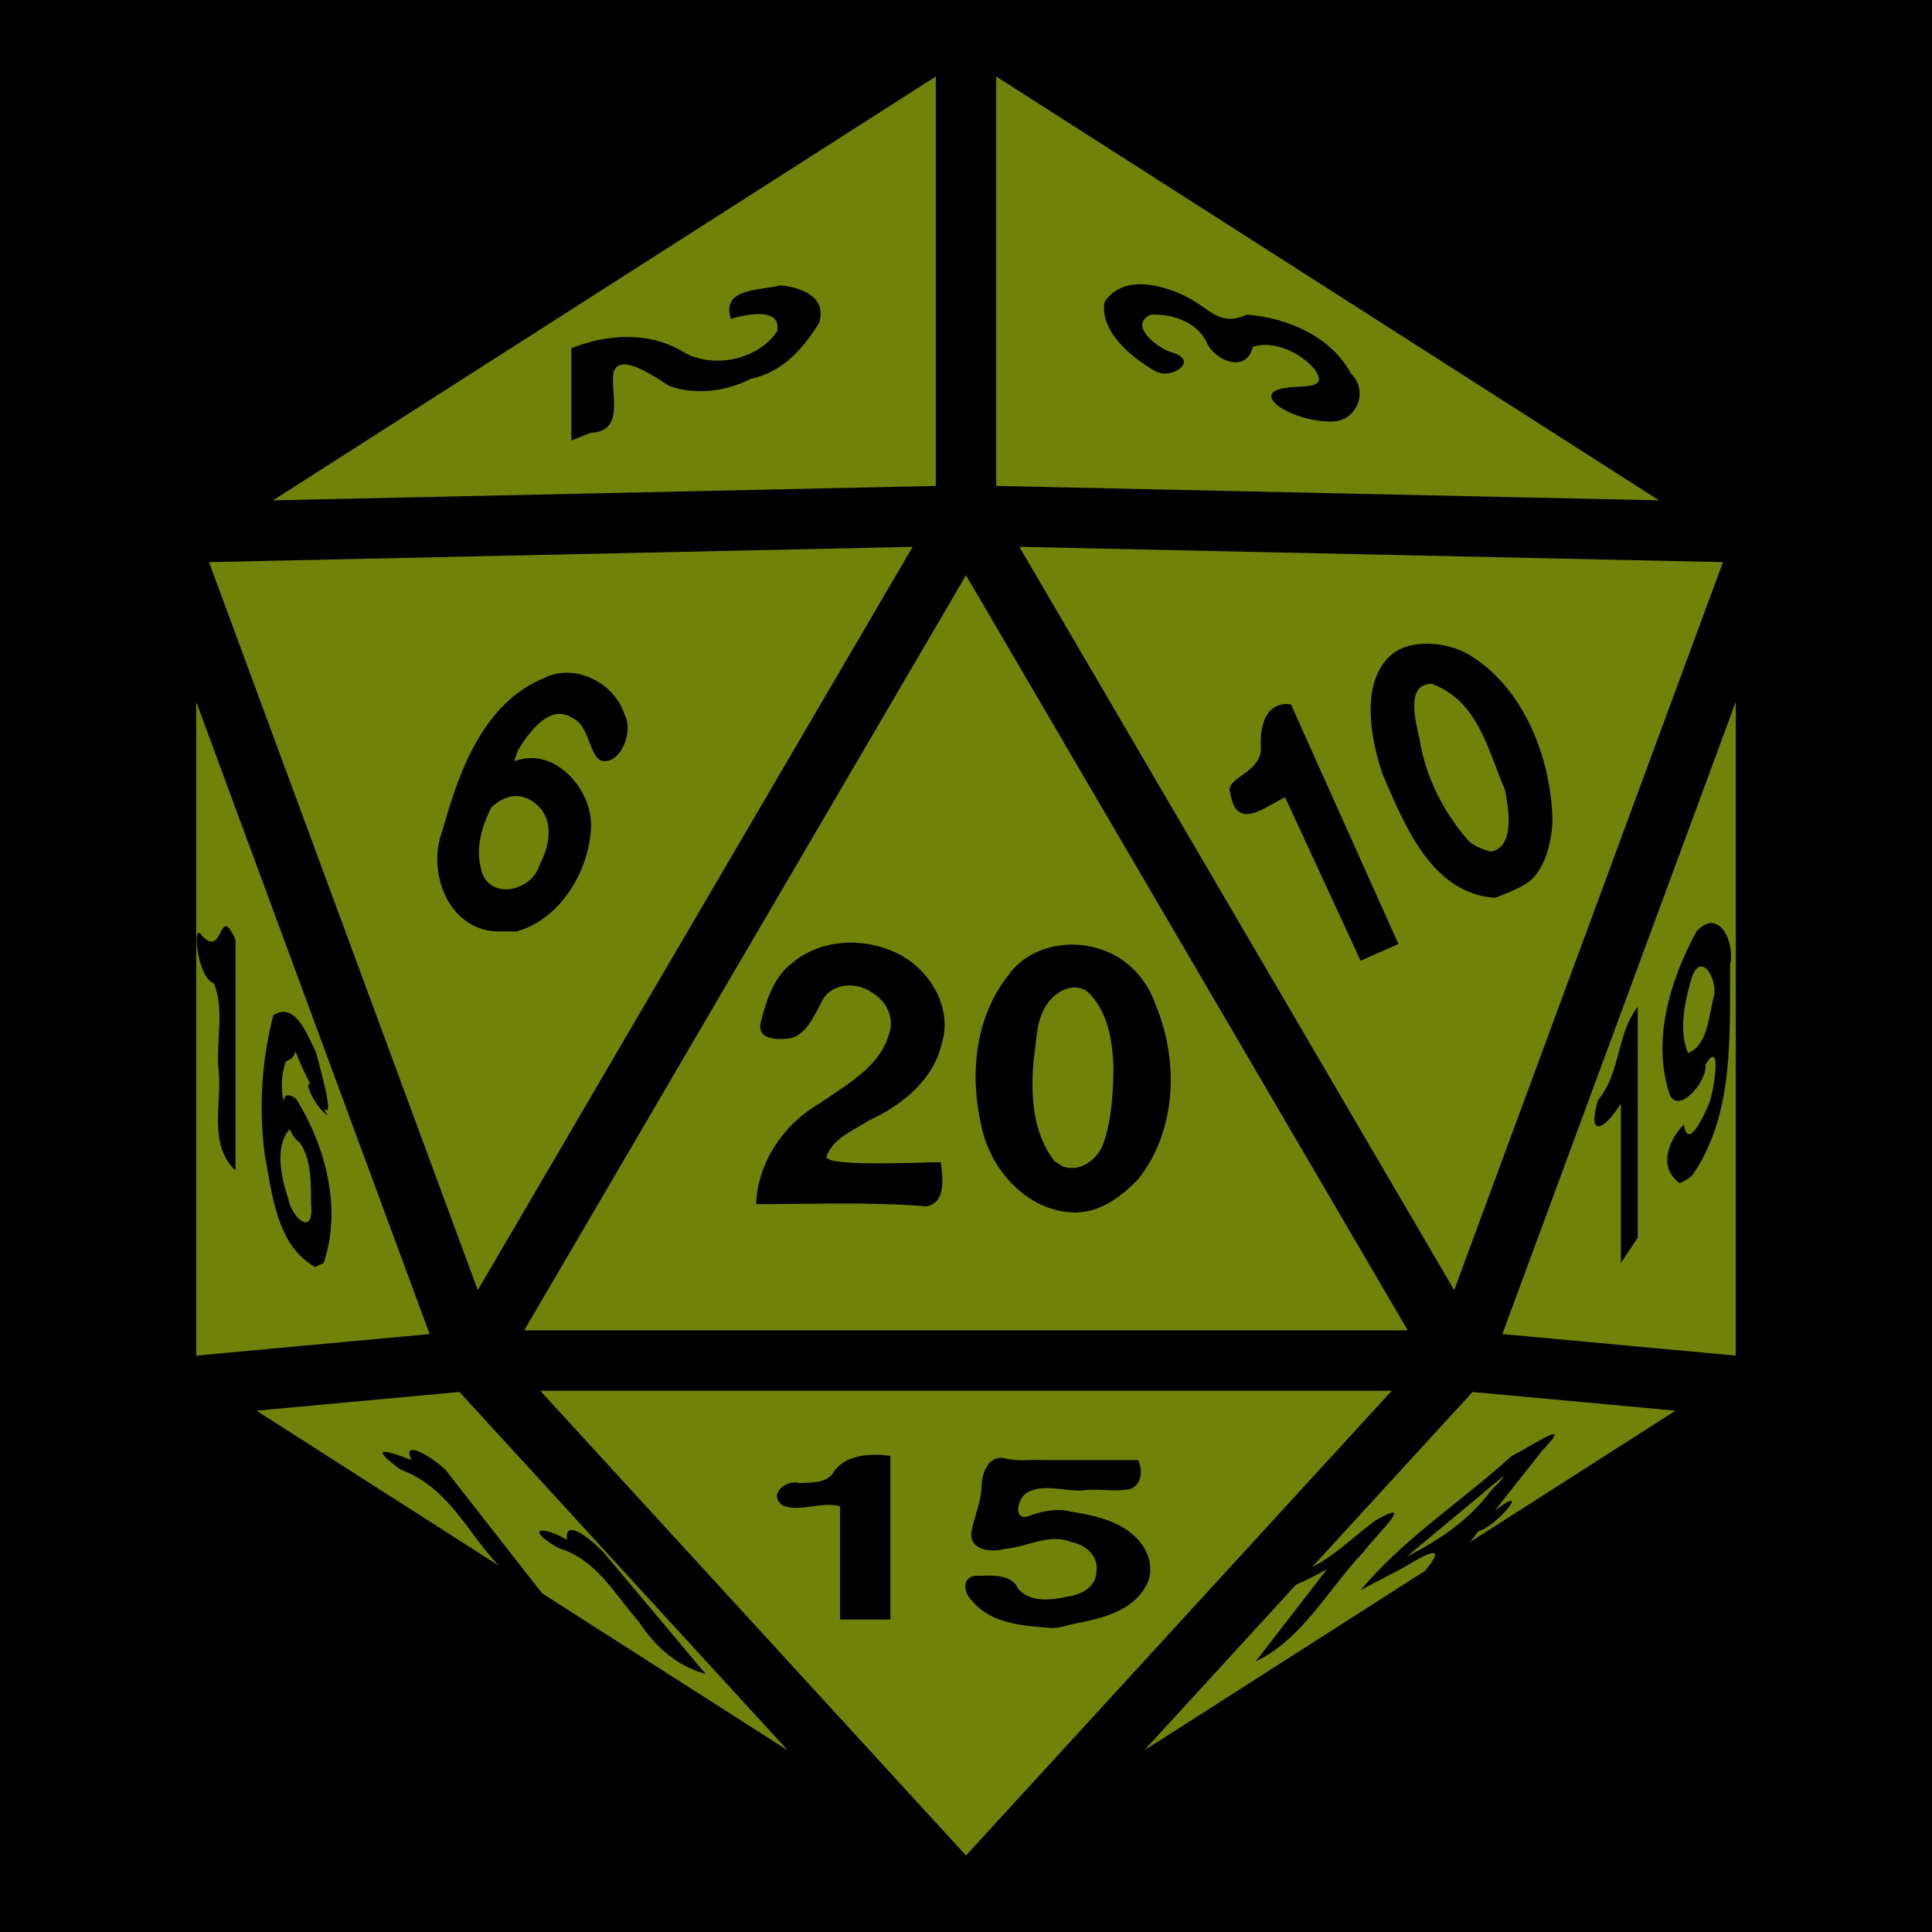
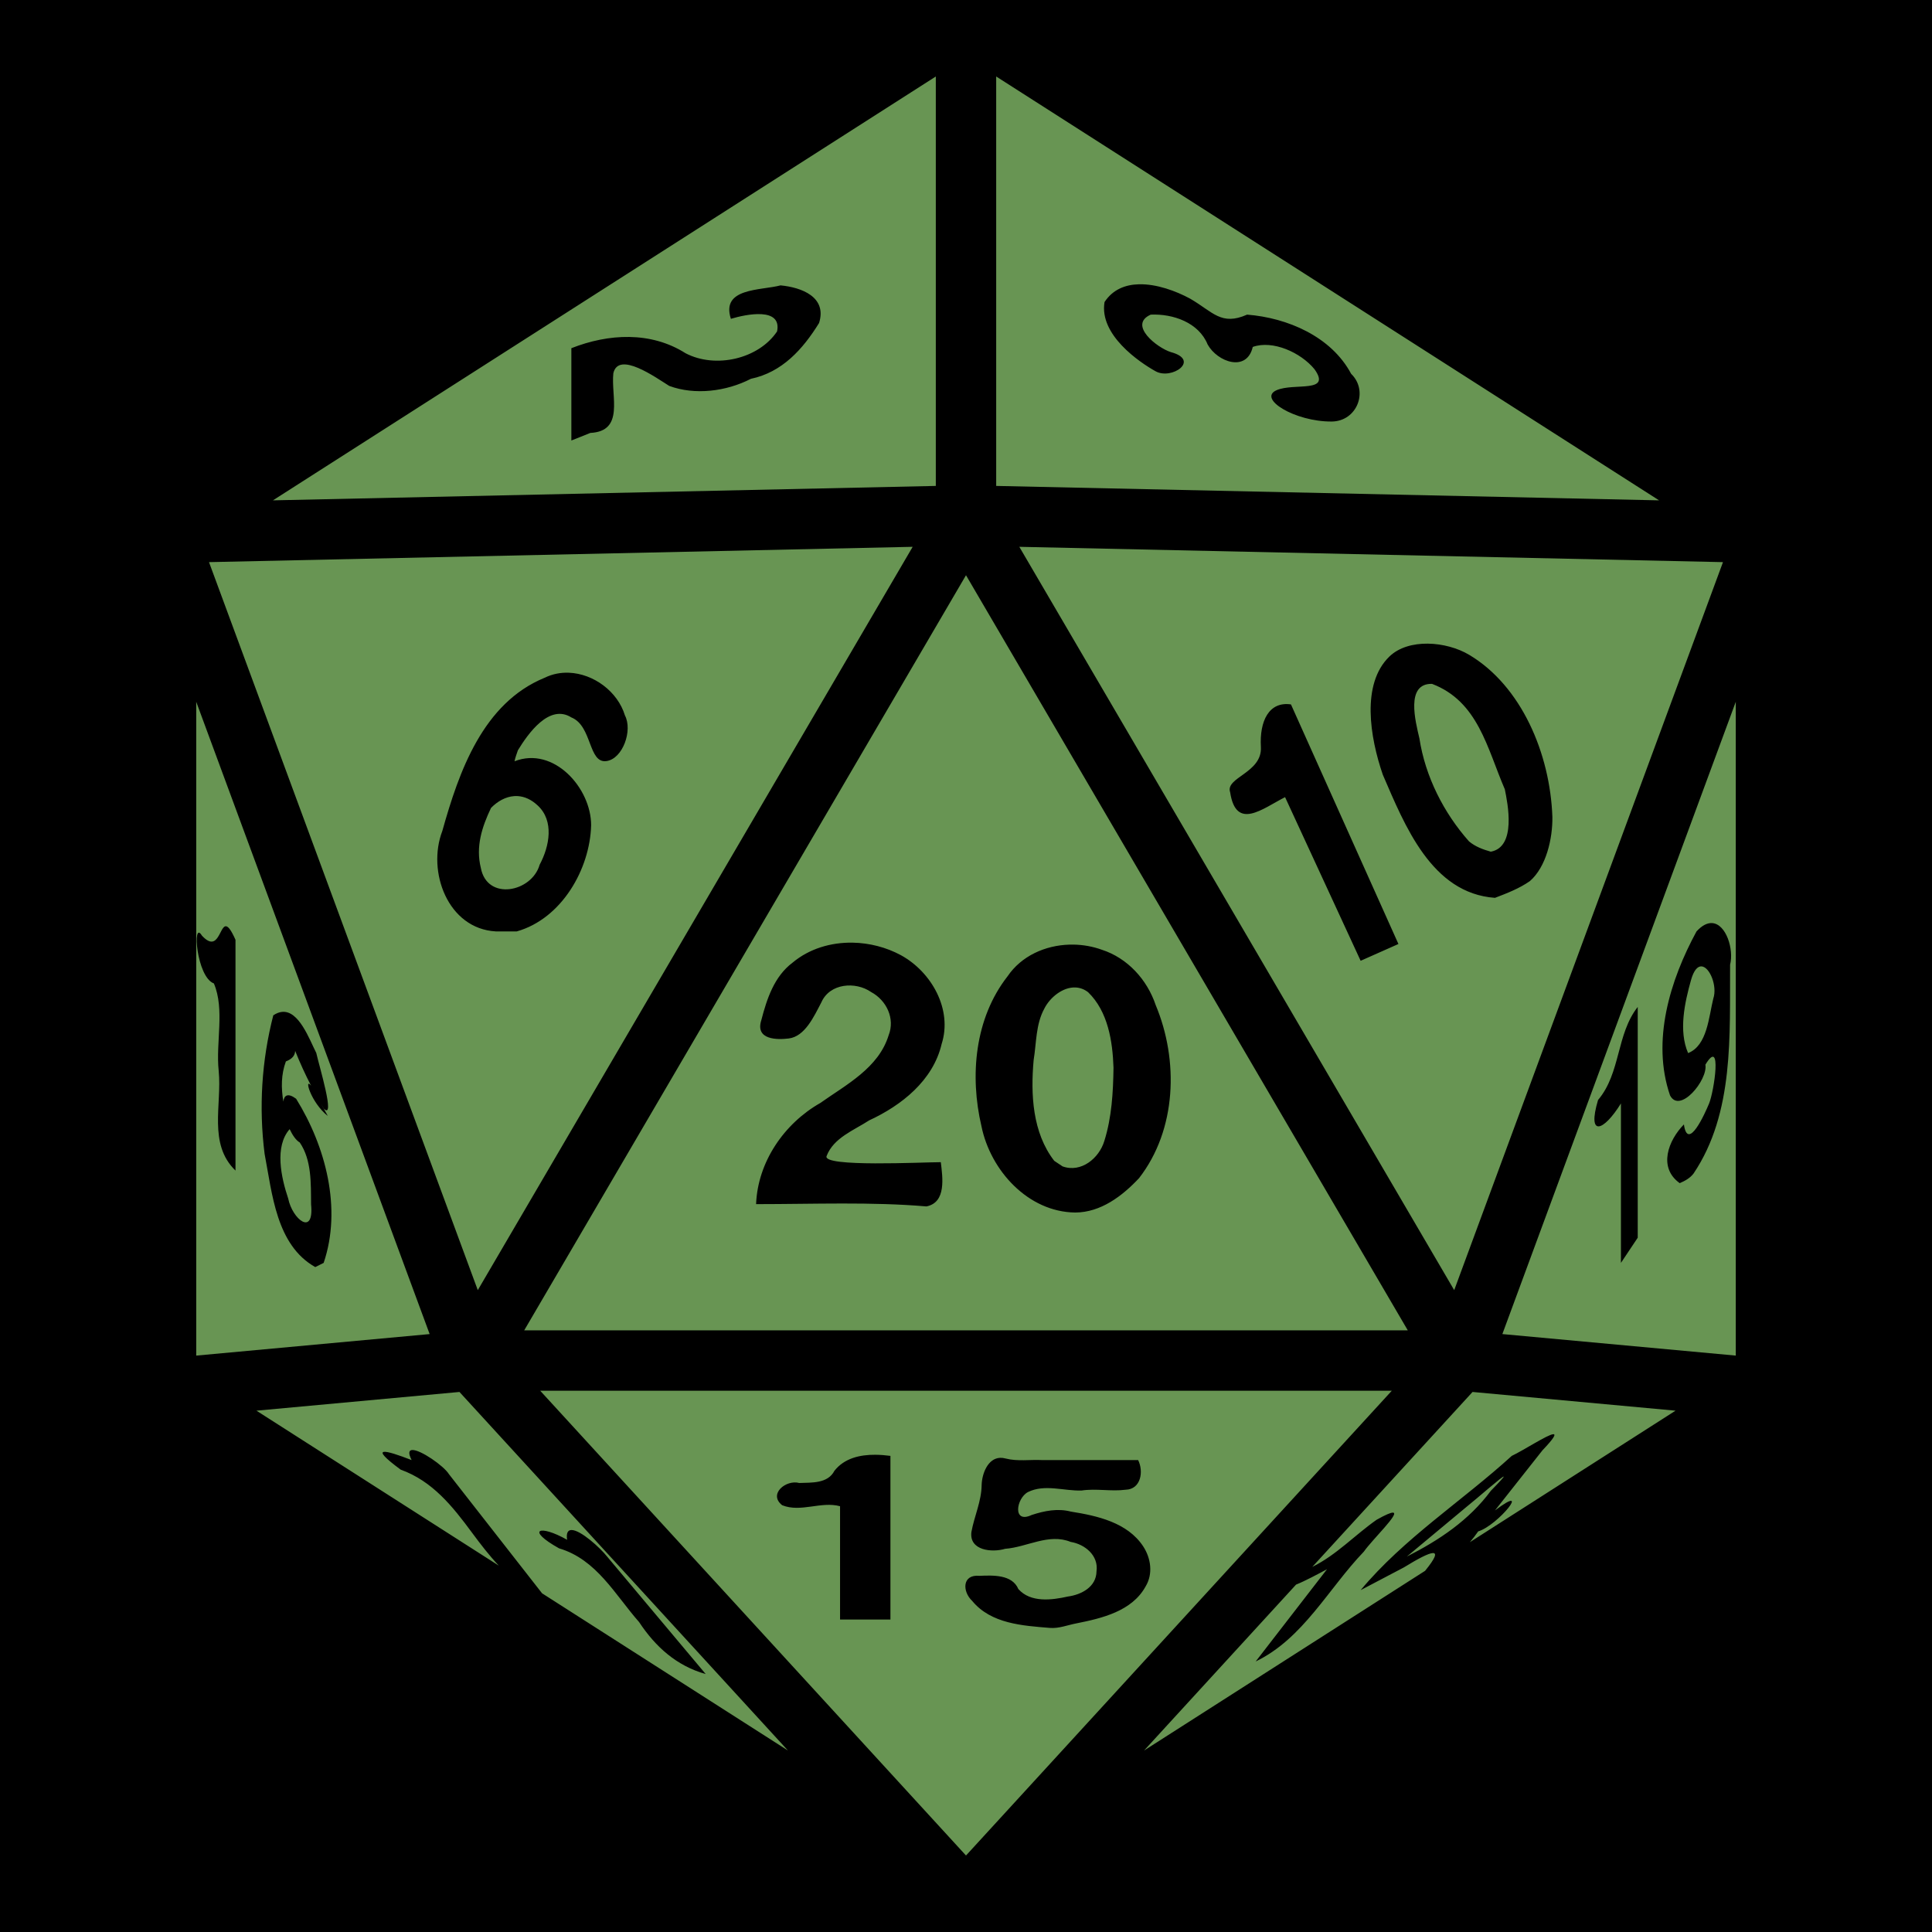
<svg xmlns="http://www.w3.org/2000/svg" viewBox="0 0 512 512" style="height: 512px; width: 512px;">
  <path d="M0 0h512v512H0z" fill="#000" fill-opacity="1" />
  <g class="" transform="translate(0,0)" style="touch-action: none;">
-     <path d="M248 20.27L72.33 132.598 248 128.775zm16 0v108.505l175.67 3.823zm37.844 55.066c4.647-.112 9.772 1.762 13.576 3.824 6.082 3.54 8.205 7.248 15.074 4.22 10.698.844 22.297 5.794 27.568 15.68 4.715 4.574 1.555 12.61-5.167 12.65-9.72.06-19.74-6.075-14.563-8.314 4.65-2.01 14.634.886 10.014-5.56-3.632-4.435-11.085-7.78-16.352-5.897-1.59 6.81-9.382 3.996-11.955-.643-2.357-5.815-9.154-8.18-15.085-7.916-6.06 2.703 1.67 8.784 5.344 9.936 7.904 2.124.217 7.454-4.062 5.07-4.28-2.386-14.993-9.645-13.523-18.34 2.188-3.336 5.514-4.623 9.13-4.71zm-94.987.293c5.534.522 12.383 3.06 10.202 9.975-4.282 6.93-9.778 13.057-18.062 14.782-6.514 3.368-14.885 4.397-21.646 1.883-3.604-2.246-13.427-9.325-14.81-3.354-.666 6.2 3.028 15.352-6.106 15.816l-5.02 2.006v-24.46c9.842-3.876 21.037-4.516 30.266 1.335 7.973 4.16 19.38 1.503 24.252-5.783 1.33-6.494-8.162-4.57-12.24-3.336-2.687-8.26 7.87-7.47 13.163-8.865zm35.012 69.282l-186.48 4.06 71.23 192.93zm28.26 0l115.25 196.99 71.23-192.93zm-14.13 7.53l-117.076 200.11h234.152zm122.4 18.132c3.895.046 7.914 1.155 10.942 2.96 13.828 8.237 21.455 26.145 22.056 42.956.084 5.698-1.618 13.246-5.966 17.016-2.85 1.984-6.025 3.198-9.244 4.432-16.824-1.18-23.932-19.237-29.727-32.625-3.405-9.887-5.777-24.05 1.74-31.32 2.533-2.45 6.305-3.465 10.2-3.42zm-227.627 7.707c6.525.26 12.91 4.953 14.844 11.32 2.083 3.974-.562 11.445-4.857 12.09-4.9.734-3.757-9.317-9.344-11.565-5.88-3.69-11.495 4.34-14.166 8.707-.33.96-.695 1.918-.896 2.914 10.397-4.057 20.312 7.093 20.304 16.953-.312 11.67-7.843 24.777-19.705 28.134h-5.564c-12.7-.706-18.296-15.853-14.163-26.63 4.42-15.785 10.772-33.904 27.134-40.6 2.048-1.002 4.24-1.41 6.413-1.323zm228.725 2.95c-7.066-.148-4.38 9.958-3.338 14.456 1.55 10.1 6.458 19.766 13.15 27.293 1.7 1.414 3.663 2.13 5.764 2.727 6.865-1.254 4.47-12.833 3.72-16.535-4.707-10.907-7.057-23.284-19.296-27.942zM52 185.98v173.266l61.86-5.703zm408 0l-61.86 167.563 61.86 5.703zm-117.88.698l28.478 63.492-10.014 4.447-20.027-43.365c-6.02 3.062-12.98 8.95-14.56-1.303-1.344-3.955 8.546-5.1 8.15-11.993-.393-6.892 2.154-12.126 7.972-11.28zm-205.847 24.3c-2.302.156-4.453 1.392-6.148 3.133-2.417 5.077-4.1 10.268-2.695 15.913 1.668 8.807 13.515 6.41 15.576-.85 2.663-4.976 3.863-11.65-.49-15.696-1.722-1.623-3.514-2.38-5.248-2.5-.335-.024-.666-.023-.995 0zm317.48 33.65c3.69.262 5.783 6.924 4.74 11.038-.137 18.62 1.144 39.21-9.677 55.322-.96 1.253-2.258 1.946-3.675 2.56-5.81-4.17-3.01-11.36 1.114-15.566 1.01 7.297 5.573-2.882 6.676-5.56 1.31-3.18 3.52-17.75-.983-10.27.69 4.05-6.805 13.154-9.38 8.118-4.937-14.41-.017-30.488 7.025-43.436 1.526-1.667 2.933-2.292 4.162-2.205zm-393.823.845c.588.086 1.344 1.032 2.478 3.584v61.156c-7.297-7.04-3.567-17.42-4.45-26.402-.814-7.606 1.655-16.264-1.274-23.193-4.622-1.674-5.797-17.045-3.176-12.672 4.407 4.768 4.657-2.73 6.422-2.472zm166.013 4.34c4.463.077 8.93 1.227 12.8 3.32 8.1 4.427 13.744 14.375 10.792 23.568-2.265 9.636-10.61 16.243-19.195 20.208-4.058 2.644-9.45 4.618-11.283 9.46-1.196 2.994 25.396 1.62 30.267 1.62.47 4.003 1.52 10.68-3.814 11.725-14.52-1.25-29.88-.606-45.14-.606.437-11.176 7.425-21.35 17.023-26.808 6.9-4.875 15.435-9.283 18.1-17.927 1.763-4.44-.56-9.28-4.632-11.47-4.154-2.874-10.947-2.34-13.178 2.7-1.992 3.82-4.38 9.075-8.657 9.604-2.893.358-8.99.475-7.263-4.873 1.46-5.63 3.413-11.567 8.263-15.213 4.45-3.726 10.18-5.403 15.918-5.306zm58.565.517c2.548.043 5.088.494 7.46 1.352 6.835 2.2 12.034 7.93 14.296 14.656 6.14 14.67 5.577 33.025-4.407 45.89-4.434 4.726-10.147 9.084-16.93 9.104-12.504-.152-22.452-11.172-24.83-22.865-3.145-13.39-1.786-28.618 6.913-39.733 3.686-5.435 10-8.212 16.406-8.398.364-.01.728-.012 1.092-.006zm166.388 5.768c-.997-.037-2.02.973-2.777 3.683-1.645 5.895-3.323 13.392-.755 19.298 5.1-1.992 5.47-9.617 6.676-14.437 1.127-3.304-.95-8.46-3.144-8.542zm-165.834 5.593c-3.386-.167-6.824 2.62-8.324 5.64-2.258 4.143-2.065 9.04-2.812 13.594-.813 9.084-.33 19.23 5.457 26.707l2.207 1.472c4.928 1.78 9.694-2.16 11.07-6.74 1.962-6.234 2.34-12.9 2.43-19.407-.235-7.035-1.47-14.922-6.73-20.012-1.044-.813-2.17-1.196-3.298-1.252zm148.954 5.158v61.156l-4.452 6.672v-42.254c-4.61 7.453-9.028 9.044-6.066-.912 6.054-7.15 4.81-17.41 10.518-24.662zm-359.37 1.11c.02.07.043.14.063.208 4.513-.497 7.276 7.277 9.104 10.865.8 3.573 5.12 17.77 2.032 14.798-.273-.453-.53-.914-.795-1.37l1.837 3.3c-4.598-3.657-6.375-10.487-4.444-8.024-1.558-3.014-2.96-6.095-4.218-9.24-.06 1.18-.727 2.115-2.465 2.793-1.287 3.49-1.265 7.08-.67 10.645.2-1.67 1.175-2.384 3.385-.754 7.842 12.624 12.176 29.107 7.298 43.498l-2.224 1.11c-10.357-5.83-11.404-19.436-13.427-30.003-1.555-12.29-.788-24.71 2.3-36.71.807-.547 1.567-.828 2.284-.907-.02-.07-.042-.137-.06-.207zm.06.208c.114.417.237.826.368 1.225-.12-.408-.25-.813-.365-1.224zm2.052 31.07c-4.06 4.626-2.26 12.79-.377 18.4 1.108 5.507 6.916 10.14 6.056 1.52-.05-5.63.17-11.725-3-16.39-.96-.537-1.907-1.898-2.678-3.53zm66.396 69.317L256 491.73l112.846-123.177zm-21.394.33l-53.797 4.96 64.223 41.065c-2.556-2.703-4.856-5.71-7.118-8.763-5.132-6.95-10.468-13.657-18.88-16.672-8.736-6.442-4.18-5.276 2.9-2.537-.948-1.854-.725-2.61.123-2.668 2.17-.153 8.43 4.226 9.74 6.37l24.706 31.606 65.15 41.656zm268.48 0l-42.472 46.36c6.404-3.148 11.38-8.538 17.056-12.493 2.396-1.346 3.72-1.896 4.295-1.89 2.055.017-5.43 7.116-7.682 10.333-9.42 9.813-16.066 23.033-28.668 29.114l18.914-24.46c-2.32 1.26-5.94 3.19-8.21 4.085l-40.28 43.968 74.468-47.615c5.48-6.718 1.903-5.537-5.64-.896l-11.438 6.014c11.46-13.746 26.855-23.568 40.053-35.582 3.162-1.492 9.503-5.663 10.986-5.738.777-.04.22 1.045-2.824 4.228l-12.613 15.965c10.01-7.533.884 3.926-4.45 5.56-.695 1.01-1.44 1.95-2.212 2.862l54.512-34.856zm-158.265 16.644c1.358.01 2.71.125 3.998.295v43.365h-13.35v-30.02c-5.04-1.378-10.417 1.722-15.34-.27-3.758-2.94 1.01-6.846 4.524-5.89 3.278-.126 7.556.197 9.324-3.234 2.635-3.34 6.77-4.274 10.845-4.246zm33.048.81c.464-.02.963.037 1.497.186 3.147.81 6.466.245 9.695.413h25.402c1.503 2.992.752 7.75-3.305 7.855-3.893.51-7.81-.382-11.69.212-4.698.146-9.753-1.773-14.198.404-3.122 1.66-4.165 8.505.988 6.076 3.366-1.11 6.912-1.807 10.408-.89 6.984 1.103 14.966 2.89 19.125 9.19 2.076 3.156 2.672 7.337.633 10.67-3.602 6.528-11.534 8.407-18.295 9.75-2.337.443-4.66 1.404-7.03 1.21-7.245-.593-15.603-1.083-20.603-7.144-2.662-2.494-2.703-7.097 1.903-6.66 3.57-.142 8.657-.4 10.322 3.505 3.247 3.66 8.837 2.94 13.127 1.98 3.588-.483 7.53-2.548 7.584-6.673.59-4.21-3.078-7.18-6.844-7.8-5.818-2.365-11.57 1.405-17.37 1.827-3.463 1.046-9.578.48-8.936-4.465.76-4.188 2.663-8.108 2.71-12.46.09-3.005 1.634-7.03 4.877-7.184zm133.47 4.975c-.21-.248-6.99 5.744-9.92 8.08l-15.75 13.118c8.59-4.363 16.472-9.61 22.275-17.448 2.553-2.6 3.476-3.652 3.394-3.75zm-247.032 14.16c2.39-.02 7.543 4.65 9.45 7.06l26.11 31.11c-7.722-2.182-13.29-7.19-17.653-13.777-6.43-7.316-11.282-16.606-21.213-19.54-8.943-5.002-5.18-6.42 2.133-2.264-.273-1.858.24-2.582 1.174-2.59z" fill="#708209" fill-opacity="1" />
+     <path d="M248 20.27L72.33 132.598 248 128.775zm16 0v108.505l175.67 3.823zm37.844 55.066c4.647-.112 9.772 1.762 13.576 3.824 6.082 3.54 8.205 7.248 15.074 4.22 10.698.844 22.297 5.794 27.568 15.68 4.715 4.574 1.555 12.61-5.167 12.65-9.72.06-19.74-6.075-14.563-8.314 4.65-2.01 14.634.886 10.014-5.56-3.632-4.435-11.085-7.78-16.352-5.897-1.59 6.81-9.382 3.996-11.955-.643-2.357-5.815-9.154-8.18-15.085-7.916-6.06 2.703 1.67 8.784 5.344 9.936 7.904 2.124.217 7.454-4.062 5.07-4.28-2.386-14.993-9.645-13.523-18.34 2.188-3.336 5.514-4.623 9.13-4.71zm-94.987.293c5.534.522 12.383 3.06 10.202 9.975-4.282 6.93-9.778 13.057-18.062 14.782-6.514 3.368-14.885 4.397-21.646 1.883-3.604-2.246-13.427-9.325-14.81-3.354-.666 6.2 3.028 15.352-6.106 15.816l-5.02 2.006v-24.46c9.842-3.876 21.037-4.516 30.266 1.335 7.973 4.16 19.38 1.503 24.252-5.783 1.33-6.494-8.162-4.57-12.24-3.336-2.687-8.26 7.87-7.47 13.163-8.865zm35.012 69.282l-186.48 4.06 71.23 192.93zm28.26 0l115.25 196.99 71.23-192.93zm-14.13 7.53l-117.076 200.11h234.152zm122.4 18.132c3.895.046 7.914 1.155 10.942 2.96 13.828 8.237 21.455 26.145 22.056 42.956.084 5.698-1.618 13.246-5.966 17.016-2.85 1.984-6.025 3.198-9.244 4.432-16.824-1.18-23.932-19.237-29.727-32.625-3.405-9.887-5.777-24.05 1.74-31.32 2.533-2.45 6.305-3.465 10.2-3.42zm-227.627 7.707c6.525.26 12.91 4.953 14.844 11.32 2.083 3.974-.562 11.445-4.857 12.09-4.9.734-3.757-9.317-9.344-11.565-5.88-3.69-11.495 4.34-14.166 8.707-.33.96-.695 1.918-.896 2.914 10.397-4.057 20.312 7.093 20.304 16.953-.312 11.67-7.843 24.777-19.705 28.134h-5.564c-12.7-.706-18.296-15.853-14.163-26.63 4.42-15.785 10.772-33.904 27.134-40.6 2.048-1.002 4.24-1.41 6.413-1.323zm228.725 2.95c-7.066-.148-4.38 9.958-3.338 14.456 1.55 10.1 6.458 19.766 13.15 27.293 1.7 1.414 3.663 2.13 5.764 2.727 6.865-1.254 4.47-12.833 3.72-16.535-4.707-10.907-7.057-23.284-19.296-27.942zM52 185.98v173.266l61.86-5.703zm408 0l-61.86 167.563 61.86 5.703zm-117.88.698l28.478 63.492-10.014 4.447-20.027-43.365c-6.02 3.062-12.98 8.95-14.56-1.303-1.344-3.955 8.546-5.1 8.15-11.993-.393-6.892 2.154-12.126 7.972-11.28zm-205.847 24.3c-2.302.156-4.453 1.392-6.148 3.133-2.417 5.077-4.1 10.268-2.695 15.913 1.668 8.807 13.515 6.41 15.576-.85 2.663-4.976 3.863-11.65-.49-15.696-1.722-1.623-3.514-2.38-5.248-2.5-.335-.024-.666-.023-.995 0zm317.48 33.65c3.69.262 5.783 6.924 4.74 11.038-.137 18.62 1.144 39.21-9.677 55.322-.96 1.253-2.258 1.946-3.675 2.56-5.81-4.17-3.01-11.36 1.114-15.566 1.01 7.297 5.573-2.882 6.676-5.56 1.31-3.18 3.52-17.75-.983-10.27.69 4.05-6.805 13.154-9.38 8.118-4.937-14.41-.017-30.488 7.025-43.436 1.526-1.667 2.933-2.292 4.162-2.205zm-393.823.845c.588.086 1.344 1.032 2.478 3.584v61.156c-7.297-7.04-3.567-17.42-4.45-26.402-.814-7.606 1.655-16.264-1.274-23.193-4.622-1.674-5.797-17.045-3.176-12.672 4.407 4.768 4.657-2.73 6.422-2.472zm166.013 4.34c4.463.077 8.93 1.227 12.8 3.32 8.1 4.427 13.744 14.375 10.792 23.568-2.265 9.636-10.61 16.243-19.195 20.208-4.058 2.644-9.45 4.618-11.283 9.46-1.196 2.994 25.396 1.62 30.267 1.62.47 4.003 1.52 10.68-3.814 11.725-14.52-1.25-29.88-.606-45.14-.606.437-11.176 7.425-21.35 17.023-26.808 6.9-4.875 15.435-9.283 18.1-17.927 1.763-4.44-.56-9.28-4.632-11.47-4.154-2.874-10.947-2.34-13.178 2.7-1.992 3.82-4.38 9.075-8.657 9.604-2.893.358-8.99.475-7.263-4.873 1.46-5.63 3.413-11.567 8.263-15.213 4.45-3.726 10.18-5.403 15.918-5.306zm58.565.517c2.548.043 5.088.494 7.46 1.352 6.835 2.2 12.034 7.93 14.296 14.656 6.14 14.67 5.577 33.025-4.407 45.89-4.434 4.726-10.147 9.084-16.93 9.104-12.504-.152-22.452-11.172-24.83-22.865-3.145-13.39-1.786-28.618 6.913-39.733 3.686-5.435 10-8.212 16.406-8.398.364-.01.728-.012 1.092-.006zm166.388 5.768c-.997-.037-2.02.973-2.777 3.683-1.645 5.895-3.323 13.392-.755 19.298 5.1-1.992 5.47-9.617 6.676-14.437 1.127-3.304-.95-8.46-3.144-8.542zm-165.834 5.593c-3.386-.167-6.824 2.62-8.324 5.64-2.258 4.143-2.065 9.04-2.812 13.594-.813 9.084-.33 19.23 5.457 26.707l2.207 1.472c4.928 1.78 9.694-2.16 11.07-6.74 1.962-6.234 2.34-12.9 2.43-19.407-.235-7.035-1.47-14.922-6.73-20.012-1.044-.813-2.17-1.196-3.298-1.252zm148.954 5.158v61.156l-4.452 6.672v-42.254c-4.61 7.453-9.028 9.044-6.066-.912 6.054-7.15 4.81-17.41 10.518-24.662zm-359.37 1.11c.02.07.043.14.063.208 4.513-.497 7.276 7.277 9.104 10.865.8 3.573 5.12 17.77 2.032 14.798-.273-.453-.53-.914-.795-1.37l1.837 3.3c-4.598-3.657-6.375-10.487-4.444-8.024-1.558-3.014-2.96-6.095-4.218-9.24-.06 1.18-.727 2.115-2.465 2.793-1.287 3.49-1.265 7.08-.67 10.645.2-1.67 1.175-2.384 3.385-.754 7.842 12.624 12.176 29.107 7.298 43.498l-2.224 1.11c-10.357-5.83-11.404-19.436-13.427-30.003-1.555-12.29-.788-24.71 2.3-36.71.807-.547 1.567-.828 2.284-.907-.02-.07-.042-.137-.06-.207zm.06.208c.114.417.237.826.368 1.225-.12-.408-.25-.813-.365-1.224zm2.052 31.07c-4.06 4.626-2.26 12.79-.377 18.4 1.108 5.507 6.916 10.14 6.056 1.52-.05-5.63.17-11.725-3-16.39-.96-.537-1.907-1.898-2.678-3.53zm66.396 69.317L256 491.73l112.846-123.177zm-21.394.33l-53.797 4.96 64.223 41.065c-2.556-2.703-4.856-5.71-7.118-8.763-5.132-6.95-10.468-13.657-18.88-16.672-8.736-6.442-4.18-5.276 2.9-2.537-.948-1.854-.725-2.61.123-2.668 2.17-.153 8.43 4.226 9.74 6.37l24.706 31.606 65.15 41.656zm268.48 0l-42.472 46.36c6.404-3.148 11.38-8.538 17.056-12.493 2.396-1.346 3.72-1.896 4.295-1.89 2.055.017-5.43 7.116-7.682 10.333-9.42 9.813-16.066 23.033-28.668 29.114l18.914-24.46c-2.32 1.26-5.94 3.19-8.21 4.085l-40.28 43.968 74.468-47.615c5.48-6.718 1.903-5.537-5.64-.896l-11.438 6.014c11.46-13.746 26.855-23.568 40.053-35.582 3.162-1.492 9.503-5.663 10.986-5.738.777-.04.22 1.045-2.824 4.228l-12.613 15.965c10.01-7.533.884 3.926-4.45 5.56-.695 1.01-1.44 1.95-2.212 2.862l54.512-34.856zm-158.265 16.644c1.358.01 2.71.125 3.998.295v43.365h-13.35v-30.02c-5.04-1.378-10.417 1.722-15.34-.27-3.758-2.94 1.01-6.846 4.524-5.89 3.278-.126 7.556.197 9.324-3.234 2.635-3.34 6.77-4.274 10.845-4.246zm33.048.81c.464-.02.963.037 1.497.186 3.147.81 6.466.245 9.695.413h25.402c1.503 2.992.752 7.75-3.305 7.855-3.893.51-7.81-.382-11.69.212-4.698.146-9.753-1.773-14.198.404-3.122 1.66-4.165 8.505.988 6.076 3.366-1.11 6.912-1.807 10.408-.89 6.984 1.103 14.966 2.89 19.125 9.19 2.076 3.156 2.672 7.337.633 10.67-3.602 6.528-11.534 8.407-18.295 9.75-2.337.443-4.66 1.404-7.03 1.21-7.245-.593-15.603-1.083-20.603-7.144-2.662-2.494-2.703-7.097 1.903-6.66 3.57-.142 8.657-.4 10.322 3.505 3.247 3.66 8.837 2.94 13.127 1.98 3.588-.483 7.53-2.548 7.584-6.673.59-4.21-3.078-7.18-6.844-7.8-5.818-2.365-11.57 1.405-17.37 1.827-3.463 1.046-9.578.48-8.936-4.465.76-4.188 2.663-8.108 2.71-12.46.09-3.005 1.634-7.03 4.877-7.184zm133.47 4.975c-.21-.248-6.99 5.744-9.92 8.08l-15.75 13.118c8.59-4.363 16.472-9.61 22.275-17.448 2.553-2.6 3.476-3.652 3.394-3.75zm-247.032 14.16c2.39-.02 7.543 4.65 9.45 7.06l26.11 31.11c-7.722-2.182-13.29-7.19-17.653-13.777-6.43-7.316-11.282-16.606-21.213-19.54-8.943-5.002-5.18-6.42 2.133-2.264-.273-1.858.24-2.582 1.174-2.59z" fill="#689553" fill-opacity="1" />
  </g>
</svg>
